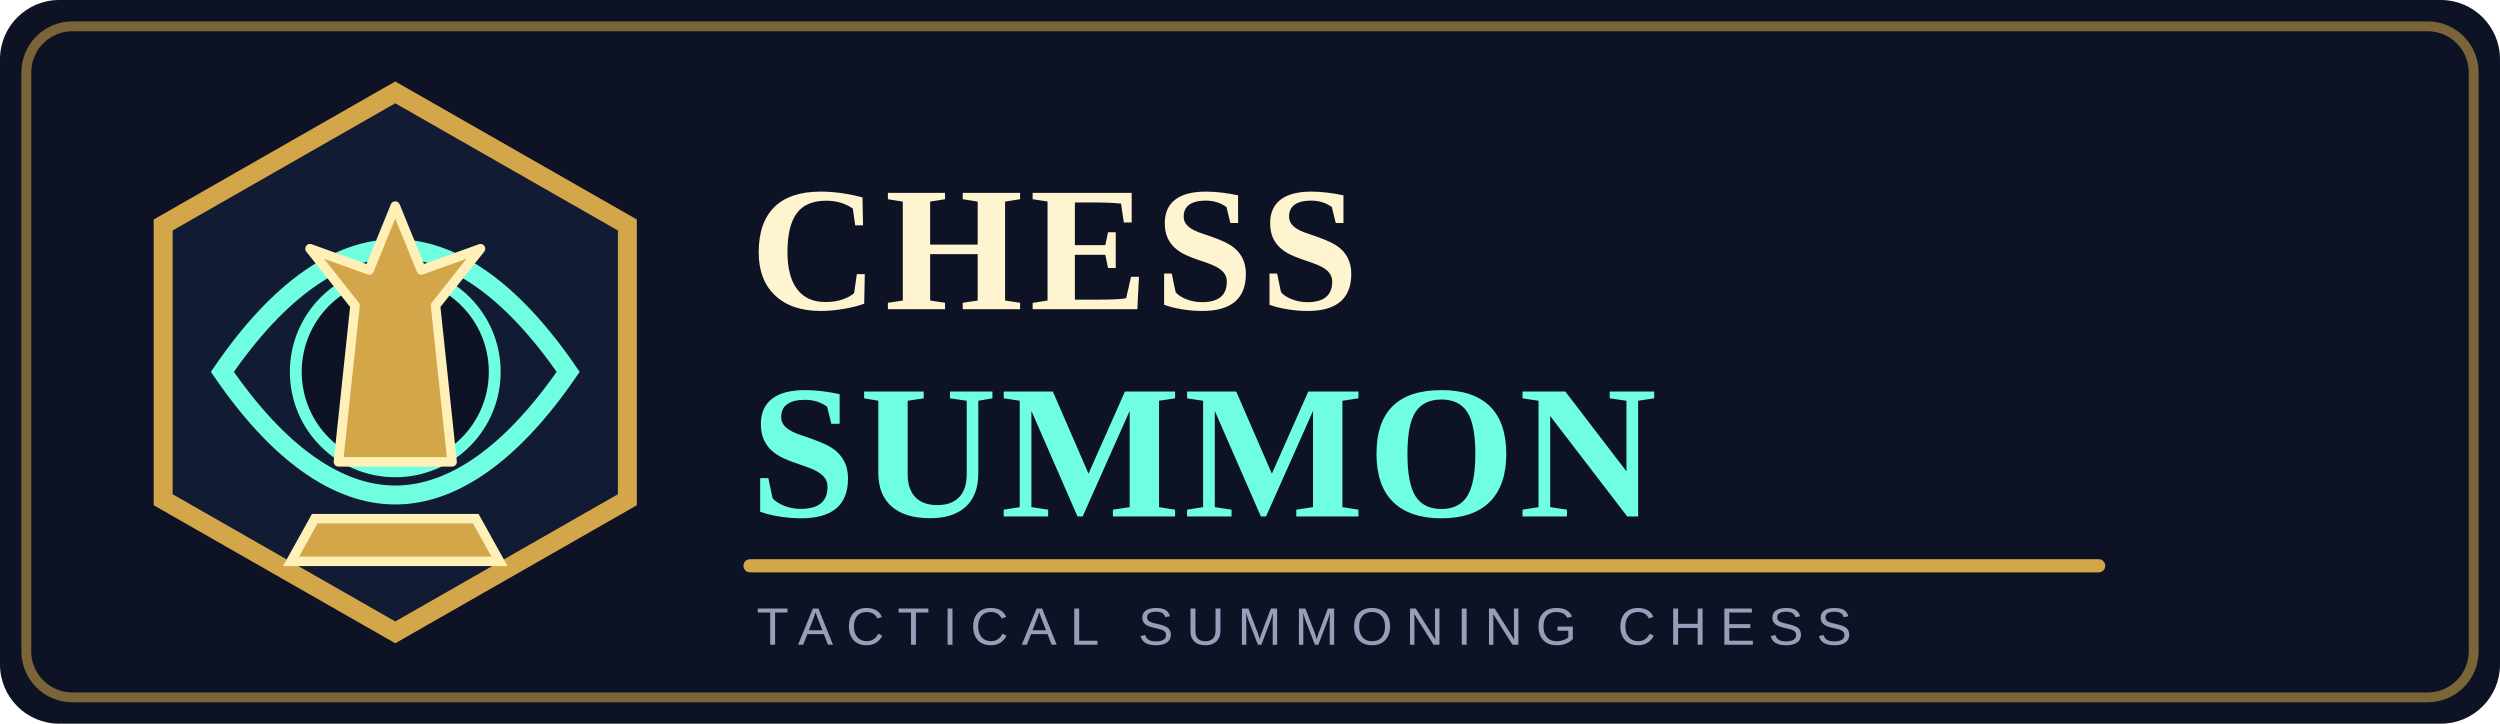
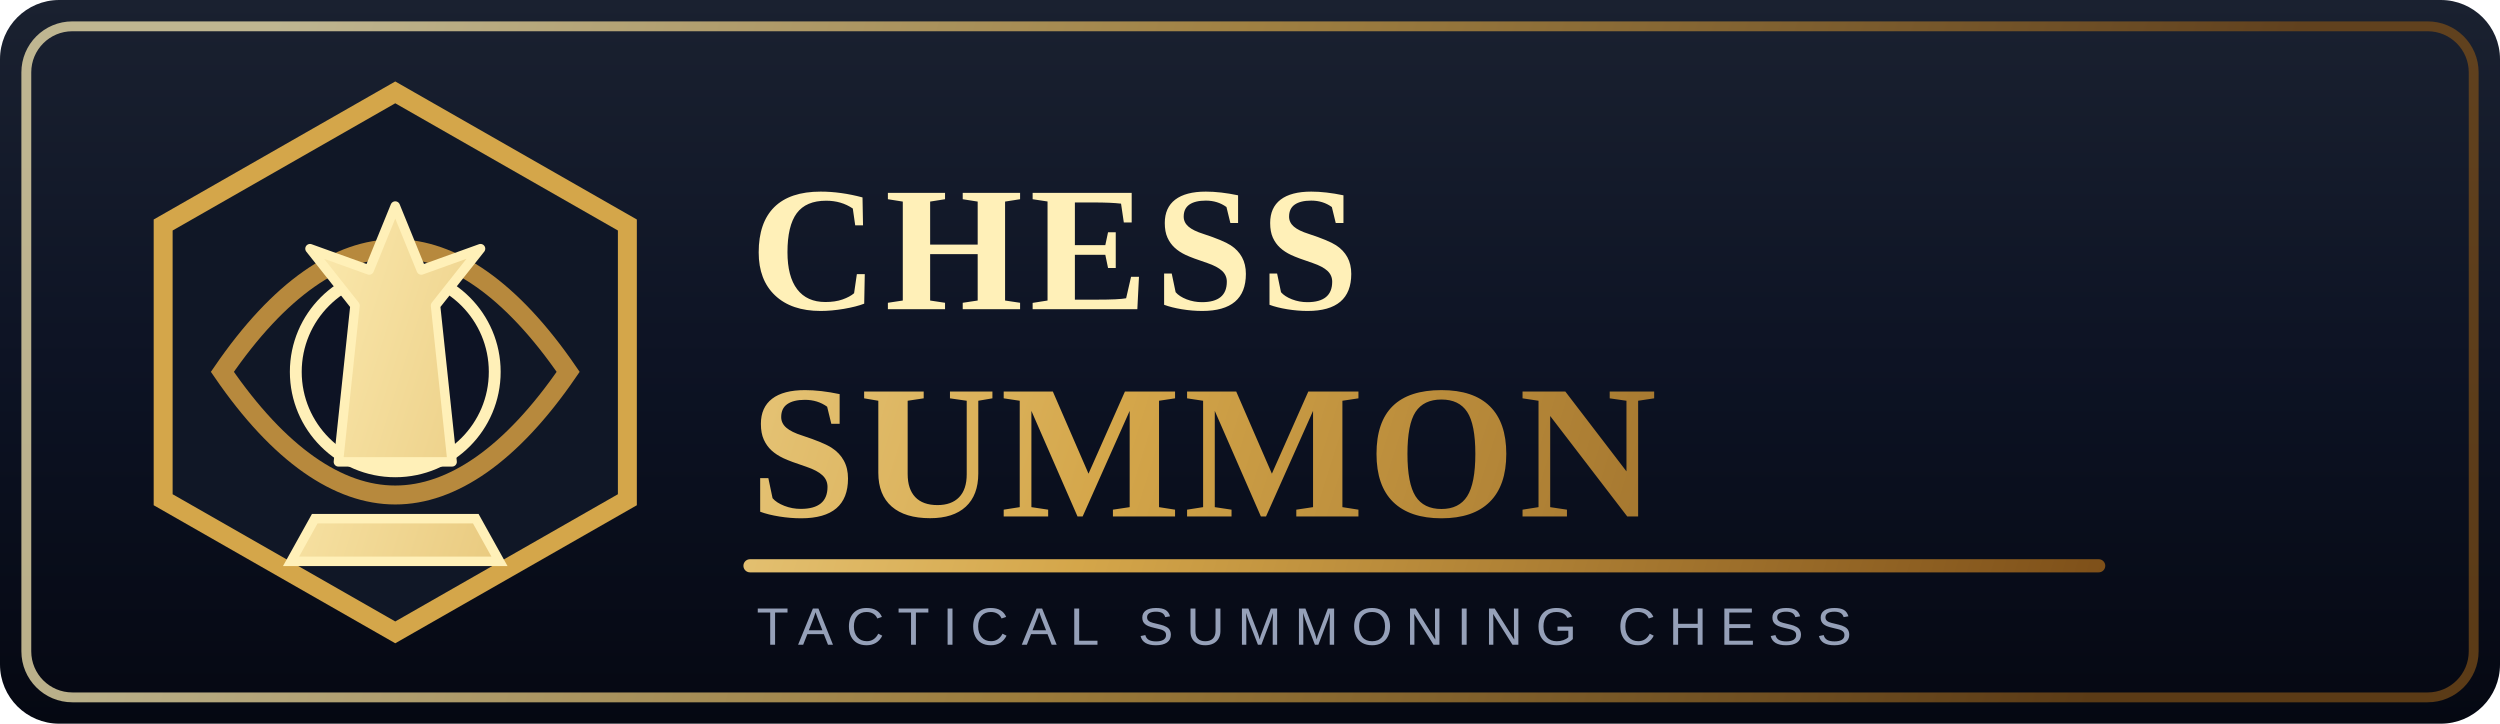
<svg xmlns="http://www.w3.org/2000/svg" viewBox="0 0 760 220" role="img" aria-label="Chess Summon logo">
-   <rect width="760" height="220" rx="18" fill="#0d1324" />
-   <rect x="8" y="8" width="744" height="204" rx="14" fill="none" stroke="#d4a64a" stroke-opacity=".55" stroke-width="3" />
+   <defs>
+     <linearGradient id="logoPlate" x1="380" y1="0" x2="380" y2="220" gradientUnits="userSpaceOnUse">
+       <stop offset="0" stop-color="#1A2130" />
+       <stop offset="0.5" stop-color="#0D1324" />
+       <stop offset="1" stop-color="#050812" />
+     </linearGradient>
+     <linearGradient id="logoGold" x1="80" y1="20" x2="640" y2="196" gradientUnits="userSpaceOnUse">
+       <stop offset="0" stop-color="#FFF0B8" />
+       <stop offset="0.48" stop-color="#D4A64A" />
+       <stop offset="1" stop-color="#7C4E18" />
+     </linearGradient>
+   </defs>
+   <rect width="760" height="220" rx="18" fill="url(#logoPlate)" />
+   <rect x="8" y="8" width="744" height="204" rx="14" fill="none" stroke="url(#logoGold)" stroke-opacity=".72" stroke-width="3" />
  <g transform="translate(28 18) scale(.72)">
-     <path d="M128 14 226 70v116l-98 56-98-56V70z" fill="#111b33" stroke="#d4a64a" stroke-width="8" />
-     <path d="M55 132c24-35 49-52 73-52s49 17 73 52c-24 35-49 52-73 52s-49-17-73-52Z" fill="none" stroke="#6fffe0" stroke-width="8" />
-     <circle cx="128" cy="132" r="42" fill="#0d1324" stroke="#6fffe0" stroke-width="5" />
-     <path d="M104 170h48l-7-66 19-24-25 9-11-27-11 27-25-9 19 24z" fill="#d4a64a" stroke="#fff0b8" stroke-width="4" stroke-linejoin="round" />
-     <path d="M94 194h68l10 18H84z" fill="#d4a64a" stroke="#fff0b8" stroke-width="4" />
+     <path d="M128 14 226 70v116l-98 56-98-56V70z" fill="#101726" stroke="#d4a64a" stroke-width="8" />
+     <path d="M55 132c24-35 49-52 73-52s49 17 73 52c-24 35-49 52-73 52s-49-17-73-52Z" fill="none" stroke="#b7893d" stroke-width="8" />
+     <circle cx="128" cy="132" r="42" fill="#0d1324" stroke="#fff0b8" stroke-width="5" />
+     <path d="M104 170h48l-7-66 19-24-25 9-11-27-11 27-25-9 19 24z" fill="url(#logoGold)" stroke="#fff0b8" stroke-width="4" stroke-linejoin="round" />
+     <path d="M94 194h68l10 18H84z" fill="url(#logoGold)" stroke="#fff0b8" stroke-width="4" />
  </g>
-   <text x="228" y="94" font-family="Georgia, 'Times New Roman', serif" font-size="54" font-weight="700" fill="#fff4d0" letter-spacing="2">CHESS</text>
-   <text x="228" y="157" font-family="Georgia, 'Times New Roman', serif" font-size="58" font-weight="700" fill="#6fffe0" letter-spacing="1">SUMMON</text>
-   <path d="M228 172h410" stroke="#d4a64a" stroke-width="4" stroke-linecap="round" />
+   <text x="228" y="94" font-family="Trajan Pro, Cinzel, Georgia, 'Times New Roman', serif" font-size="54" font-weight="700" fill="#fff0b8" letter-spacing="2">CHESS</text>
+   <text x="228" y="157" font-family="Trajan Pro, Cinzel, Georgia, 'Times New Roman', serif" font-size="58" font-weight="700" fill="url(#logoGold)" letter-spacing="1">SUMMON</text>
+   <path d="M228 172h410" stroke="url(#logoGold)" stroke-width="4" stroke-linecap="round" />
  <text x="230" y="196" font-family="Arial, sans-serif" font-size="16" fill="#95a0b8" letter-spacing="4">TACTICAL SUMMONING CHESS</text>
</svg>
